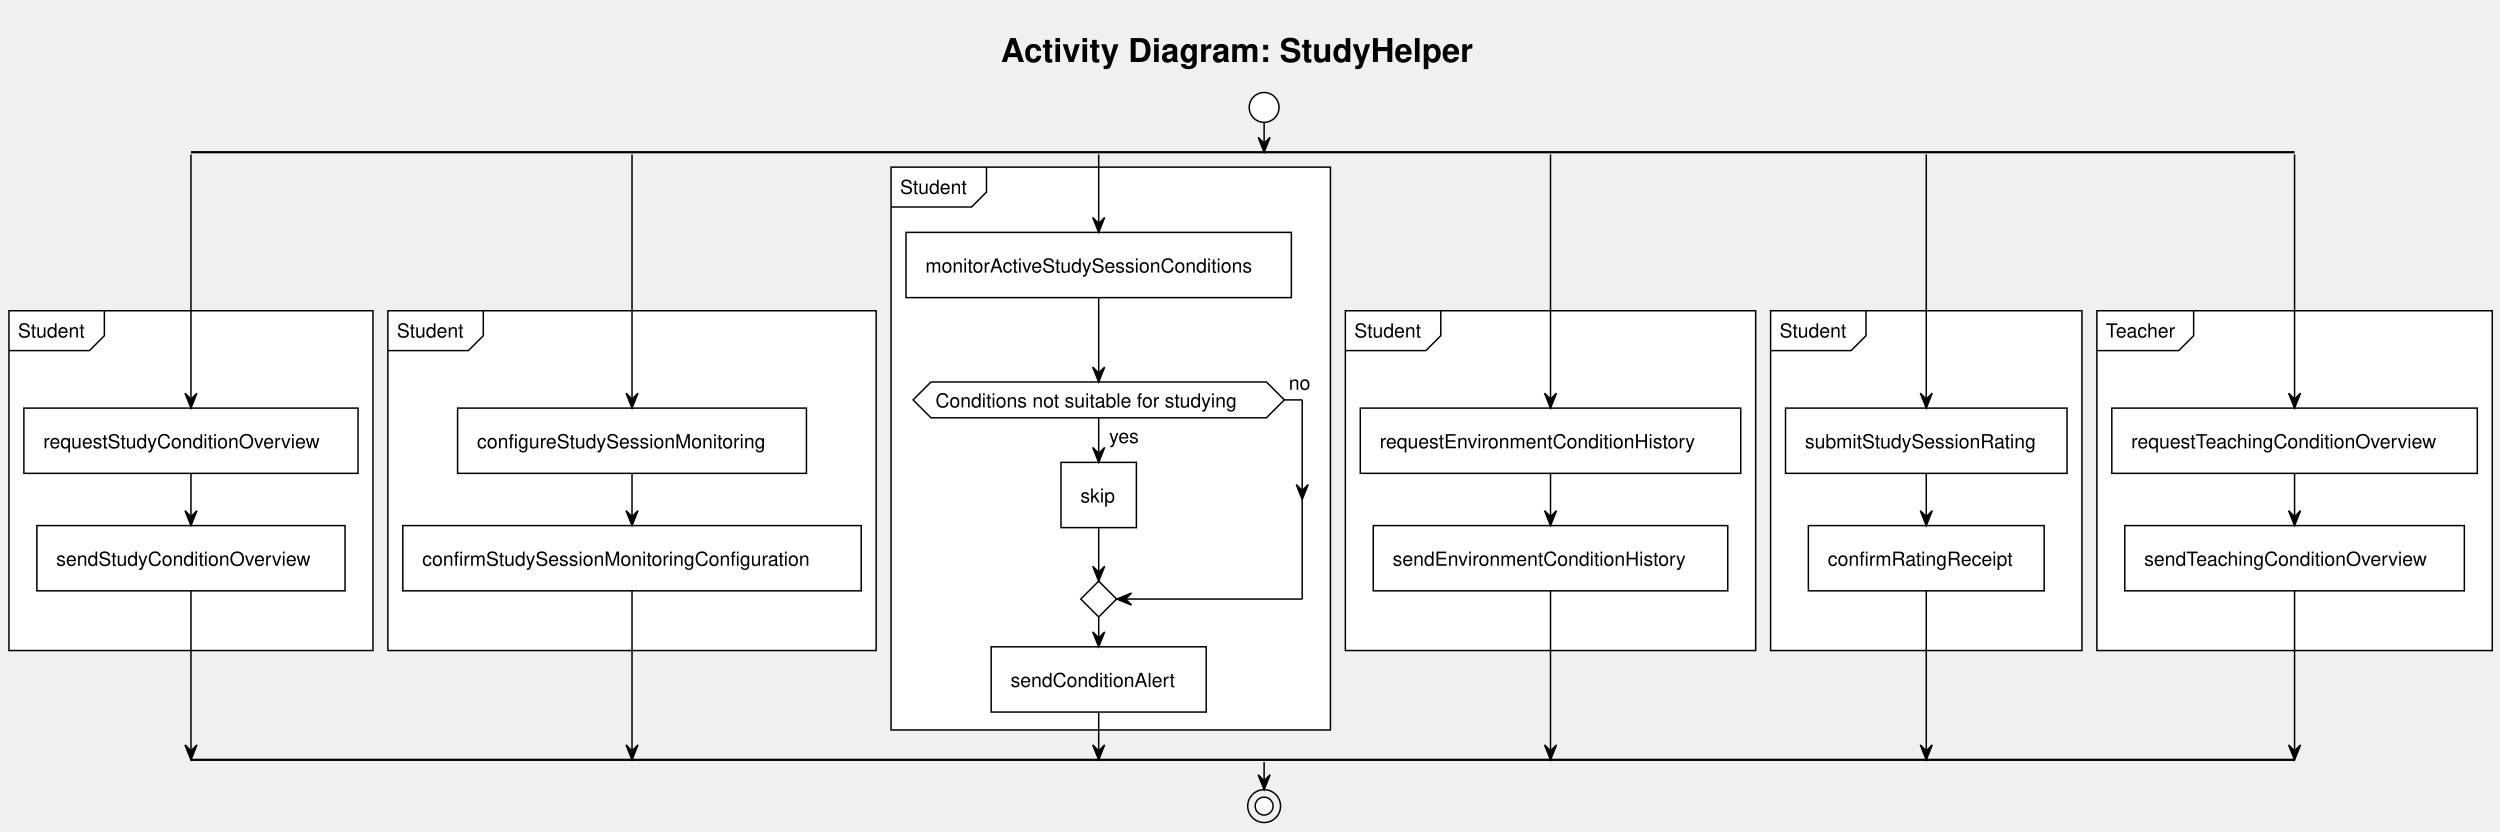
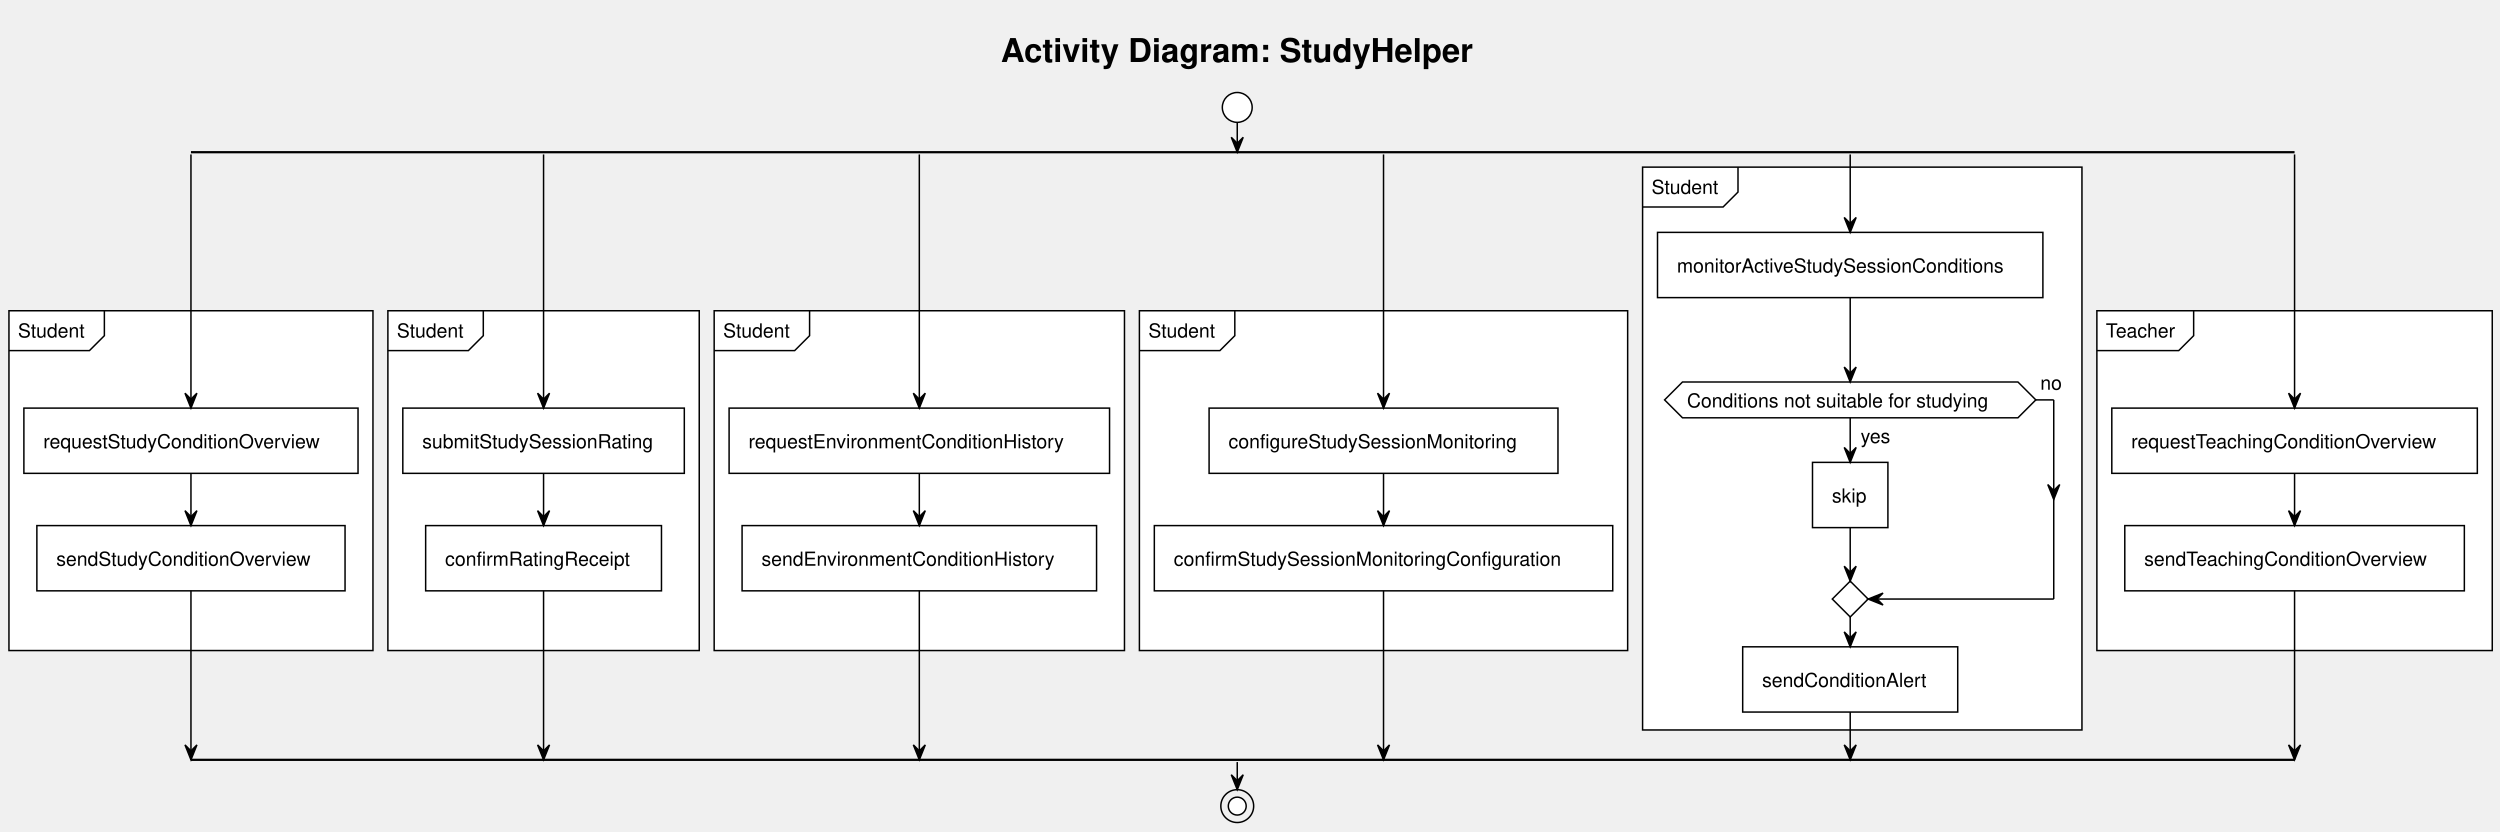
<svg xmlns="http://www.w3.org/2000/svg" contentStyleType="text/css" data-diagram-type="ACTIVITY" height="638.229px" preserveAspectRatio="none" style="width:1919px;height:638px;background:#FFFFFF;" version="1.1" viewBox="0 0 1919 638" width="1919.271px" zoomAndPan="magnify">
  <defs />
  <g>
    <g class="title" data-source-line="3">
      <text fill="#000000" font-family="'Helvetica, Arial, sans-serif'" font-size="25.208" font-weight="bold" lengthAdjust="spacing" textLength="379.992" x="768.252" y="47.573">Activity Diagram: StudyHelper</text>
    </g>
-     <ellipse cx="970.337" cy="82.459" fill="#FFFFFF" rx="11.458" ry="11.458" style="stroke:#000000;stroke-width:1.146;" />
+     <ellipse cx="949.712" cy="82.459" fill="#FFFFFF" rx="11.458" ry="11.458" style="stroke:#000000;stroke-width:1.146;" />
    <line style="stroke:#000000;stroke-width:1.719;" x1="146.579" x2="1761.31" y1="116.834" y2="116.834" />
    <rect fill="#FFFFFF" height="260.83" style="stroke:#000000;stroke-width:1.146;" width="279.408" x="6.875" y="238.528" />
    <path d="M80.114,238.528 L80.114,257.671 L68.656,269.129 L6.875,269.129" fill="none" style="stroke:#000000;stroke-width:1.146;" />
    <text fill="#000000" font-family="'Helvetica, Arial, sans-serif'" font-size="14.896" lengthAdjust="spacing" textLength="54.906" x="13.75" y="259.035">Student</text>
    <rect fill="#FFFFFF" height="50.08" style="stroke:#000000;stroke-width:1.146;" width="256.492" x="18.333" y="313.261" />
    <text fill="#000000" font-family="'Helvetica, Arial, sans-serif'" font-size="14.896" lengthAdjust="spacing" textLength="226.7" x="33.229" y="344.08">requestStudyConditionOverview</text>
    <rect fill="#FFFFFF" height="50.08" style="stroke:#000000;stroke-width:1.146;" width="236.561" x="28.299" y="403.445" />
    <text fill="#000000" font-family="'Helvetica, Arial, sans-serif'" font-size="14.896" lengthAdjust="spacing" textLength="206.769" x="43.194" y="434.264">sendStudyConditionOverview</text>
-     <rect fill="#FFFFFF" height="260.83" style="stroke:#000000;stroke-width:1.146;" width="374.786" x="297.742" y="238.528" />
+     <rect fill="#FFFFFF" height="260.83" style="stroke:#000000;stroke-width:1.146;" width="238.996" x="297.742" y="238.528" />
    <path d="M370.981,238.528 L370.981,257.671 L359.523,269.129 L297.742,269.129" fill="none" style="stroke:#000000;stroke-width:1.146;" />
    <text fill="#000000" font-family="'Helvetica, Arial, sans-serif'" font-size="14.896" lengthAdjust="spacing" textLength="54.906" x="304.617" y="259.035">Student</text>
-     <rect fill="#FFFFFF" height="50.08" style="stroke:#000000;stroke-width:1.146;" width="267.798" x="351.236" y="313.261" />
-     <text fill="#000000" font-family="'Helvetica, Arial, sans-serif'" font-size="14.896" lengthAdjust="spacing" textLength="238.006" x="366.132" y="344.08">configureStudySessionMonitoring</text>
-     <rect fill="#FFFFFF" height="50.08" style="stroke:#000000;stroke-width:1.146;" width="351.87" x="309.2" y="403.445" />
-     <text fill="#000000" font-family="'Helvetica, Arial, sans-serif'" font-size="14.896" lengthAdjust="spacing" textLength="322.078" x="324.096" y="434.264">confirmStudySessionMonitoringConfiguration</text>
-     <rect fill="#FFFFFF" height="432.031" style="stroke:#000000;stroke-width:1.146;" width="337.256" x="683.986" y="128.292" />
-     <path d="M757.226,128.292 L757.226,147.435 L745.767,158.893 L683.986,158.893" fill="none" style="stroke:#000000;stroke-width:1.146;" />
-     <text fill="#000000" font-family="'Helvetica, Arial, sans-serif'" font-size="14.896" lengthAdjust="spacing" textLength="54.906" x="690.861" y="148.799">Student</text>
-     <rect fill="#FFFFFF" height="50.08" style="stroke:#000000;stroke-width:1.146;" width="295.817" x="695.445" y="178.372" />
-     <text fill="#000000" font-family="'Helvetica, Arial, sans-serif'" font-size="14.896" lengthAdjust="spacing" textLength="266.025" x="710.34" y="209.191">monitorActiveStudySessionConditions</text>
-     <rect fill="#FFFFFF" height="50.08" style="stroke:#000000;stroke-width:1.146;" width="57.885" x="814.41" y="354.915" />
-     <text fill="#000000" font-family="'Helvetica, Arial, sans-serif'" font-size="14.896" lengthAdjust="spacing" textLength="28.094" x="829.306" y="385.735">skip</text>
-     <polygon fill="#FFFFFF" points="714.619,293.209,972.087,293.209,985.837,306.959,972.087,320.709,714.619,320.709,700.869,306.959,714.619,293.209" style="stroke:#000000;stroke-width:1.146;" />
-     <text fill="#000000" font-family="'Helvetica, Arial, sans-serif'" font-size="14.896" lengthAdjust="spacing" textLength="23.133" x="851.374" y="340.07">yes</text>
-     <text fill="#000000" font-family="'Helvetica, Arial, sans-serif'" font-size="14.896" lengthAdjust="spacing" textLength="250.593" x="718.056" y="312.738">Conditions not suitable for studying</text>
-     <text fill="#000000" font-family="'Helvetica, Arial, sans-serif'" font-size="14.896" lengthAdjust="spacing" textLength="18.218" x="989.274" y="299.157">no</text>
-     <polygon fill="#FFFFFF" points="843.353,446.077,857.103,459.827,843.353,473.577,829.603,459.827,843.353,446.077" style="stroke:#000000;stroke-width:1.146;" />
-     <rect fill="#FFFFFF" height="50.08" style="stroke:#000000;stroke-width:1.146;" width="165.061" x="760.822" y="496.493" />
-     <text fill="#000000" font-family="'Helvetica, Arial, sans-serif'" font-size="14.896" lengthAdjust="spacing" textLength="135.269" x="775.718" y="527.313">sendConditionAlert</text>
-     <rect fill="#FFFFFF" height="260.83" style="stroke:#000000;stroke-width:1.146;" width="314.95" x="1032.7" y="238.528" />
-     <path d="M1105.94,238.528 L1105.94,257.671 L1094.481,269.129 L1032.7,269.129" fill="none" style="stroke:#000000;stroke-width:1.146;" />
-     <text fill="#000000" font-family="'Helvetica, Arial, sans-serif'" font-size="14.896" lengthAdjust="spacing" textLength="54.906" x="1039.575" y="259.035">Student</text>
-     <rect fill="#FFFFFF" height="50.08" style="stroke:#000000;stroke-width:1.146;" width="292.033" x="1044.159" y="313.261" />
-     <text fill="#000000" font-family="'Helvetica, Arial, sans-serif'" font-size="14.896" lengthAdjust="spacing" textLength="262.241" x="1059.054" y="344.08">requestEnvironmentConditionHistory</text>
-     <rect fill="#FFFFFF" height="50.08" style="stroke:#000000;stroke-width:1.146;" width="272.102" x="1054.124" y="403.445" />
-     <text fill="#000000" font-family="'Helvetica, Arial, sans-serif'" font-size="14.896" lengthAdjust="spacing" textLength="242.311" x="1069.02" y="434.264">sendEnvironmentConditionHistory</text>
-     <rect fill="#FFFFFF" height="260.83" style="stroke:#000000;stroke-width:1.146;" width="238.996" x="1359.108" y="238.528" />
-     <path d="M1432.348,238.528 L1432.348,257.671 L1420.889,269.129 L1359.108,269.129" fill="none" style="stroke:#000000;stroke-width:1.146;" />
-     <text fill="#000000" font-family="'Helvetica, Arial, sans-serif'" font-size="14.896" lengthAdjust="spacing" textLength="54.906" x="1365.983" y="259.035">Student</text>
-     <rect fill="#FFFFFF" height="50.08" style="stroke:#000000;stroke-width:1.146;" width="216.079" x="1370.567" y="313.261" />
-     <text fill="#000000" font-family="'Helvetica, Arial, sans-serif'" font-size="14.896" lengthAdjust="spacing" textLength="186.287" x="1385.463" y="344.08">submitStudySessionRating</text>
-     <rect fill="#FFFFFF" height="50.08" style="stroke:#000000;stroke-width:1.146;" width="181.014" x="1388.099" y="403.445" />
-     <text fill="#000000" font-family="'Helvetica, Arial, sans-serif'" font-size="14.896" lengthAdjust="spacing" textLength="151.223" x="1402.995" y="434.264">confirmRatingReceipt</text>
+     <rect fill="#FFFFFF" height="50.08" style="stroke:#000000;stroke-width:1.146;" width="216.079" x="309.2" y="313.261" />
+     <text fill="#000000" font-family="'Helvetica, Arial, sans-serif'" font-size="14.896" lengthAdjust="spacing" textLength="186.287" x="324.096" y="344.08">submitStudySessionRating</text>
+     <rect fill="#FFFFFF" height="50.08" style="stroke:#000000;stroke-width:1.146;" width="181.014" x="326.732" y="403.445" />
+     <text fill="#000000" font-family="'Helvetica, Arial, sans-serif'" font-size="14.896" lengthAdjust="spacing" textLength="151.223" x="341.628" y="434.264">confirmRatingReceipt</text>
+     <rect fill="#FFFFFF" height="260.83" style="stroke:#000000;stroke-width:1.146;" width="314.95" x="548.196" y="238.528" />
+     <path d="M621.435,238.528 L621.435,257.671 L609.977,269.129 L548.196,269.129" fill="none" style="stroke:#000000;stroke-width:1.146;" />
+     <text fill="#000000" font-family="'Helvetica, Arial, sans-serif'" font-size="14.896" lengthAdjust="spacing" textLength="54.906" x="555.071" y="259.035">Student</text>
+     <rect fill="#FFFFFF" height="50.08" style="stroke:#000000;stroke-width:1.146;" width="292.033" x="559.654" y="313.261" />
+     <text fill="#000000" font-family="'Helvetica, Arial, sans-serif'" font-size="14.896" lengthAdjust="spacing" textLength="262.241" x="574.55" y="344.08">requestEnvironmentConditionHistory</text>
+     <rect fill="#FFFFFF" height="50.08" style="stroke:#000000;stroke-width:1.146;" width="272.102" x="569.619" y="403.445" />
+     <text fill="#000000" font-family="'Helvetica, Arial, sans-serif'" font-size="14.896" lengthAdjust="spacing" textLength="242.311" x="584.515" y="434.264">sendEnvironmentConditionHistory</text>
+     <rect fill="#FFFFFF" height="260.83" style="stroke:#000000;stroke-width:1.146;" width="374.786" x="874.604" y="238.528" />
+     <path d="M947.843,238.528 L947.843,257.671 L936.385,269.129 L874.604,269.129" fill="none" style="stroke:#000000;stroke-width:1.146;" />
+     <text fill="#000000" font-family="'Helvetica, Arial, sans-serif'" font-size="14.896" lengthAdjust="spacing" textLength="54.906" x="881.479" y="259.035">Student</text>
+     <rect fill="#FFFFFF" height="50.08" style="stroke:#000000;stroke-width:1.146;" width="267.798" x="928.098" y="313.261" />
+     <text fill="#000000" font-family="'Helvetica, Arial, sans-serif'" font-size="14.896" lengthAdjust="spacing" textLength="238.006" x="942.994" y="344.08">configureStudySessionMonitoring</text>
+     <rect fill="#FFFFFF" height="50.08" style="stroke:#000000;stroke-width:1.146;" width="351.87" x="886.062" y="403.445" />
+     <text fill="#000000" font-family="'Helvetica, Arial, sans-serif'" font-size="14.896" lengthAdjust="spacing" textLength="322.078" x="900.958" y="434.264">confirmStudySessionMonitoringConfiguration</text>
+     <rect fill="#FFFFFF" height="432.031" style="stroke:#000000;stroke-width:1.146;" width="337.256" x="1260.849" y="128.292" />
+     <path d="M1334.088,128.292 L1334.088,147.435 L1322.63,158.893 L1260.849,158.893" fill="none" style="stroke:#000000;stroke-width:1.146;" />
+     <text fill="#000000" font-family="'Helvetica, Arial, sans-serif'" font-size="14.896" lengthAdjust="spacing" textLength="54.906" x="1267.724" y="148.799">Student</text>
+     <rect fill="#FFFFFF" height="50.08" style="stroke:#000000;stroke-width:1.146;" width="295.817" x="1272.307" y="178.372" />
+     <text fill="#000000" font-family="'Helvetica, Arial, sans-serif'" font-size="14.896" lengthAdjust="spacing" textLength="266.025" x="1287.203" y="209.191">monitorActiveStudySessionConditions</text>
+     <rect fill="#FFFFFF" height="50.08" style="stroke:#000000;stroke-width:1.146;" width="57.885" x="1391.273" y="354.915" />
+     <text fill="#000000" font-family="'Helvetica, Arial, sans-serif'" font-size="14.896" lengthAdjust="spacing" textLength="28.094" x="1406.168" y="385.735">skip</text>
+     <polygon fill="#FFFFFF" points="1291.481,293.209,1548.949,293.209,1562.699,306.959,1548.949,320.709,1291.481,320.709,1277.731,306.959,1291.481,293.209" style="stroke:#000000;stroke-width:1.146;" />
+     <text fill="#000000" font-family="'Helvetica, Arial, sans-serif'" font-size="14.896" lengthAdjust="spacing" textLength="23.133" x="1428.236" y="340.07">yes</text>
+     <text fill="#000000" font-family="'Helvetica, Arial, sans-serif'" font-size="14.896" lengthAdjust="spacing" textLength="250.593" x="1294.919" y="312.738">Conditions not suitable for studying</text>
+     <text fill="#000000" font-family="'Helvetica, Arial, sans-serif'" font-size="14.896" lengthAdjust="spacing" textLength="18.218" x="1566.137" y="299.157">no</text>
+     <polygon fill="#FFFFFF" points="1420.215,446.077,1433.965,459.827,1420.215,473.577,1406.465,459.827,1420.215,446.077" style="stroke:#000000;stroke-width:1.146;" />
+     <rect fill="#FFFFFF" height="50.08" style="stroke:#000000;stroke-width:1.146;" width="165.061" x="1337.685" y="496.493" />
+     <text fill="#000000" font-family="'Helvetica, Arial, sans-serif'" font-size="14.896" lengthAdjust="spacing" textLength="135.269" x="1352.581" y="527.313">sendConditionAlert</text>
    <rect fill="#FFFFFF" height="260.83" style="stroke:#000000;stroke-width:1.146;" width="303.495" x="1609.562" y="238.528" />
    <path d="M1683.845,238.528 L1683.845,257.671 L1672.386,269.129 L1609.562,269.129" fill="none" style="stroke:#000000;stroke-width:1.146;" />
    <text fill="#000000" font-family="'Helvetica, Arial, sans-serif'" font-size="14.896" lengthAdjust="spacing" textLength="55.949" x="1616.438" y="259.035">Teacher</text>
    <rect fill="#FFFFFF" height="50.08" style="stroke:#000000;stroke-width:1.146;" width="280.578" x="1621.021" y="313.261" />
    <text fill="#000000" font-family="'Helvetica, Arial, sans-serif'" font-size="14.896" lengthAdjust="spacing" textLength="250.786" x="1635.917" y="344.08">requestTeachingConditionOverview</text>
    <rect fill="#FFFFFF" height="50.08" style="stroke:#000000;stroke-width:1.146;" width="260.647" x="1630.986" y="403.445" />
    <text fill="#000000" font-family="'Helvetica, Arial, sans-serif'" font-size="14.896" lengthAdjust="spacing" textLength="230.856" x="1645.882" y="434.264">sendTeachingConditionOverview</text>
    <line style="stroke:#000000;stroke-width:1.719;" x1="146.579" x2="1761.31" y1="583.24" y2="583.24" />
-     <ellipse cx="970.337" cy="618.76" fill="none" rx="12.604" ry="12.604" style="stroke:#000000;stroke-width:1.146;" />
-     <ellipse cx="970.337" cy="618.76" fill="#FFFFFF" rx="6.875" ry="6.875" style="stroke:#000000;stroke-width:1.146;" />
+     <ellipse cx="949.712" cy="618.76" fill="none" rx="12.604" ry="12.604" style="stroke:#000000;stroke-width:1.146;" />
+     <ellipse cx="949.712" cy="618.76" fill="#FFFFFF" rx="6.875" ry="6.875" style="stroke:#000000;stroke-width:1.146;" />
    <line style="stroke:#000000;stroke-width:1.146;" x1="146.579" x2="146.579" y1="118.553" y2="313.261" />
    <polygon fill="#000000" points="141.996,301.802,146.579,313.261,151.162,301.802,146.579,306.386" style="stroke:#000000;stroke-width:1.146;" />
    <line style="stroke:#000000;stroke-width:1.146;" x1="146.579" x2="146.579" y1="363.341" y2="403.445" />
    <polygon fill="#000000" points="141.996,391.986,146.579,403.445,151.162,391.986,146.579,396.57" style="stroke:#000000;stroke-width:1.146;" />
    <line style="stroke:#000000;stroke-width:1.146;" x1="146.579" x2="146.579" y1="453.524" y2="583.24" />
    <polygon fill="#000000" points="141.996,571.781,146.579,583.24,151.162,571.781,146.579,576.365" style="stroke:#000000;stroke-width:1.146;" />
-     <line style="stroke:#000000;stroke-width:1.146;" x1="485.135" x2="485.135" y1="118.553" y2="313.261" />
-     <polygon fill="#000000" points="480.551,301.802,485.135,313.261,489.718,301.802,485.135,306.386" style="stroke:#000000;stroke-width:1.146;" />
-     <line style="stroke:#000000;stroke-width:1.146;" x1="485.135" x2="485.135" y1="363.341" y2="403.445" />
-     <polygon fill="#000000" points="480.551,391.986,485.135,403.445,489.718,391.986,485.135,396.57" style="stroke:#000000;stroke-width:1.146;" />
-     <line style="stroke:#000000;stroke-width:1.146;" x1="485.135" x2="485.135" y1="453.524" y2="583.24" />
-     <polygon fill="#000000" points="480.551,571.781,485.135,583.24,489.718,571.781,485.135,576.365" style="stroke:#000000;stroke-width:1.146;" />
-     <line style="stroke:#000000;stroke-width:1.146;" x1="843.353" x2="843.353" y1="228.452" y2="293.209" />
-     <polygon fill="#000000" points="838.769,281.75,843.353,293.209,847.936,281.75,843.353,286.334" style="stroke:#000000;stroke-width:1.146;" />
-     <line style="stroke:#000000;stroke-width:1.146;" x1="843.353" x2="843.353" y1="320.709" y2="354.915" />
-     <polygon fill="#000000" points="838.769,343.457,843.353,354.915,847.936,343.457,843.353,348.04" style="stroke:#000000;stroke-width:1.146;" />
-     <line style="stroke:#000000;stroke-width:1.146;" x1="985.837" x2="999.587" y1="306.959" y2="306.959" />
-     <polygon fill="#000000" points="995.004,371.934,999.587,383.393,1004.17,371.934,999.587,376.518" style="stroke:#000000;stroke-width:1.146;" />
-     <line style="stroke:#000000;stroke-width:1.146;" x1="999.587" x2="999.587" y1="306.959" y2="459.827" />
-     <line style="stroke:#000000;stroke-width:1.146;" x1="999.587" x2="857.103" y1="459.827" y2="459.827" />
-     <polygon fill="#000000" points="868.561,455.243,857.103,459.827,868.561,464.41,863.978,459.827" style="stroke:#000000;stroke-width:1.146;" />
-     <line style="stroke:#000000;stroke-width:1.146;" x1="843.353" x2="843.353" y1="404.995" y2="446.077" />
-     <polygon fill="#000000" points="838.769,434.618,843.353,446.077,847.936,434.618,843.353,439.202" style="stroke:#000000;stroke-width:1.146;" />
-     <line style="stroke:#000000;stroke-width:1.146;" x1="843.353" x2="843.353" y1="473.577" y2="496.493" />
-     <polygon fill="#000000" points="838.769,485.035,843.353,496.493,847.936,485.035,843.353,489.618" style="stroke:#000000;stroke-width:1.146;" />
-     <line style="stroke:#000000;stroke-width:1.146;" x1="843.353" x2="843.353" y1="546.573" y2="583.24" />
-     <polygon fill="#000000" points="838.769,571.781,843.353,583.24,847.936,571.781,843.353,576.365" style="stroke:#000000;stroke-width:1.146;" />
-     <line style="stroke:#000000;stroke-width:1.146;" x1="1190.175" x2="1190.175" y1="118.553" y2="313.261" />
-     <polygon fill="#000000" points="1185.592,301.802,1190.175,313.261,1194.758,301.802,1190.175,306.386" style="stroke:#000000;stroke-width:1.146;" />
-     <line style="stroke:#000000;stroke-width:1.146;" x1="1190.175" x2="1190.175" y1="363.341" y2="403.445" />
-     <polygon fill="#000000" points="1185.592,391.986,1190.175,403.445,1194.758,391.986,1190.175,396.57" style="stroke:#000000;stroke-width:1.146;" />
-     <line style="stroke:#000000;stroke-width:1.146;" x1="1190.175" x2="1190.175" y1="453.524" y2="583.24" />
-     <polygon fill="#000000" points="1185.592,571.781,1190.175,583.24,1194.758,571.781,1190.175,576.365" style="stroke:#000000;stroke-width:1.146;" />
-     <line style="stroke:#000000;stroke-width:1.146;" x1="1478.606" x2="1478.606" y1="118.553" y2="313.261" />
-     <polygon fill="#000000" points="1474.023,301.802,1478.606,313.261,1483.19,301.802,1478.606,306.386" style="stroke:#000000;stroke-width:1.146;" />
-     <line style="stroke:#000000;stroke-width:1.146;" x1="1478.606" x2="1478.606" y1="363.341" y2="403.445" />
-     <polygon fill="#000000" points="1474.023,391.986,1478.606,403.445,1483.19,391.986,1478.606,396.57" style="stroke:#000000;stroke-width:1.146;" />
-     <line style="stroke:#000000;stroke-width:1.146;" x1="1478.606" x2="1478.606" y1="453.524" y2="583.24" />
-     <polygon fill="#000000" points="1474.023,571.781,1478.606,583.24,1483.19,571.781,1478.606,576.365" style="stroke:#000000;stroke-width:1.146;" />
+     <line style="stroke:#000000;stroke-width:1.146;" x1="417.24" x2="417.24" y1="118.553" y2="313.261" />
+     <polygon fill="#000000" points="412.656,301.802,417.24,313.261,421.823,301.802,417.24,306.386" style="stroke:#000000;stroke-width:1.146;" />
+     <line style="stroke:#000000;stroke-width:1.146;" x1="417.24" x2="417.24" y1="363.341" y2="403.445" />
+     <polygon fill="#000000" points="412.656,391.986,417.24,403.445,421.823,391.986,417.24,396.57" style="stroke:#000000;stroke-width:1.146;" />
+     <line style="stroke:#000000;stroke-width:1.146;" x1="417.24" x2="417.24" y1="453.524" y2="583.24" />
+     <polygon fill="#000000" points="412.656,571.781,417.24,583.24,421.823,571.781,417.24,576.365" style="stroke:#000000;stroke-width:1.146;" />
+     <line style="stroke:#000000;stroke-width:1.146;" x1="705.671" x2="705.671" y1="118.553" y2="313.261" />
+     <polygon fill="#000000" points="701.087,301.802,705.671,313.261,710.254,301.802,705.671,306.386" style="stroke:#000000;stroke-width:1.146;" />
+     <line style="stroke:#000000;stroke-width:1.146;" x1="705.671" x2="705.671" y1="363.341" y2="403.445" />
+     <polygon fill="#000000" points="701.087,391.986,705.671,403.445,710.254,391.986,705.671,396.57" style="stroke:#000000;stroke-width:1.146;" />
+     <line style="stroke:#000000;stroke-width:1.146;" x1="705.671" x2="705.671" y1="453.524" y2="583.24" />
+     <polygon fill="#000000" points="701.087,571.781,705.671,583.24,710.254,571.781,705.671,576.365" style="stroke:#000000;stroke-width:1.146;" />
+     <line style="stroke:#000000;stroke-width:1.146;" x1="1061.997" x2="1061.997" y1="118.553" y2="313.261" />
+     <polygon fill="#000000" points="1057.414,301.802,1061.997,313.261,1066.58,301.802,1061.997,306.386" style="stroke:#000000;stroke-width:1.146;" />
+     <line style="stroke:#000000;stroke-width:1.146;" x1="1061.997" x2="1061.997" y1="363.341" y2="403.445" />
+     <polygon fill="#000000" points="1057.414,391.986,1061.997,403.445,1066.58,391.986,1061.997,396.57" style="stroke:#000000;stroke-width:1.146;" />
+     <line style="stroke:#000000;stroke-width:1.146;" x1="1061.997" x2="1061.997" y1="453.524" y2="583.24" />
+     <polygon fill="#000000" points="1057.414,571.781,1061.997,583.24,1066.58,571.781,1061.997,576.365" style="stroke:#000000;stroke-width:1.146;" />
+     <line style="stroke:#000000;stroke-width:1.146;" x1="1420.215" x2="1420.215" y1="228.452" y2="293.209" />
+     <polygon fill="#000000" points="1415.632,281.75,1420.215,293.209,1424.798,281.75,1420.215,286.334" style="stroke:#000000;stroke-width:1.146;" />
+     <line style="stroke:#000000;stroke-width:1.146;" x1="1420.215" x2="1420.215" y1="320.709" y2="354.915" />
+     <polygon fill="#000000" points="1415.632,343.457,1420.215,354.915,1424.798,343.457,1420.215,348.04" style="stroke:#000000;stroke-width:1.146;" />
+     <line style="stroke:#000000;stroke-width:1.146;" x1="1562.699" x2="1576.449" y1="306.959" y2="306.959" />
+     <polygon fill="#000000" points="1571.866,371.934,1576.449,383.393,1581.032,371.934,1576.449,376.518" style="stroke:#000000;stroke-width:1.146;" />
+     <line style="stroke:#000000;stroke-width:1.146;" x1="1576.449" x2="1576.449" y1="306.959" y2="459.827" />
+     <line style="stroke:#000000;stroke-width:1.146;" x1="1576.449" x2="1433.965" y1="459.827" y2="459.827" />
+     <polygon fill="#000000" points="1445.423,455.243,1433.965,459.827,1445.423,464.41,1440.84,459.827" style="stroke:#000000;stroke-width:1.146;" />
+     <line style="stroke:#000000;stroke-width:1.146;" x1="1420.215" x2="1420.215" y1="404.995" y2="446.077" />
+     <polygon fill="#000000" points="1415.632,434.618,1420.215,446.077,1424.798,434.618,1420.215,439.202" style="stroke:#000000;stroke-width:1.146;" />
+     <line style="stroke:#000000;stroke-width:1.146;" x1="1420.215" x2="1420.215" y1="473.577" y2="496.493" />
+     <polygon fill="#000000" points="1415.632,485.035,1420.215,496.493,1424.798,485.035,1420.215,489.618" style="stroke:#000000;stroke-width:1.146;" />
+     <line style="stroke:#000000;stroke-width:1.146;" x1="1420.215" x2="1420.215" y1="546.573" y2="583.24" />
+     <polygon fill="#000000" points="1415.632,571.781,1420.215,583.24,1424.798,571.781,1420.215,576.365" style="stroke:#000000;stroke-width:1.146;" />
    <line style="stroke:#000000;stroke-width:1.146;" x1="1761.31" x2="1761.31" y1="118.553" y2="313.261" />
    <polygon fill="#000000" points="1756.727,301.802,1761.31,313.261,1765.893,301.802,1761.31,306.386" style="stroke:#000000;stroke-width:1.146;" />
    <line style="stroke:#000000;stroke-width:1.146;" x1="1761.31" x2="1761.31" y1="363.341" y2="403.445" />
    <polygon fill="#000000" points="1756.727,391.986,1761.31,403.445,1765.893,391.986,1761.31,396.57" style="stroke:#000000;stroke-width:1.146;" />
    <line style="stroke:#000000;stroke-width:1.146;" x1="1761.31" x2="1761.31" y1="453.524" y2="583.24" />
    <polygon fill="#000000" points="1756.727,571.781,1761.31,583.24,1765.893,571.781,1761.31,576.365" style="stroke:#000000;stroke-width:1.146;" />
-     <line style="stroke:#000000;stroke-width:1.146;" x1="843.353" x2="843.353" y1="118.553" y2="178.372" />
-     <polygon fill="#000000" points="838.769,166.914,843.353,178.372,847.936,166.914,843.353,171.497" style="stroke:#000000;stroke-width:1.146;" />
-     <line style="stroke:#000000;stroke-width:1.146;" x1="970.337" x2="970.337" y1="93.917" y2="116.834" />
-     <polygon fill="#000000" points="965.753,105.376,970.337,116.834,974.92,105.376,970.337,109.959" style="stroke:#000000;stroke-width:1.146;" />
-     <line style="stroke:#000000;stroke-width:1.146;" x1="970.337" x2="970.337" y1="584.958" y2="606.156" />
-     <polygon fill="#000000" points="965.753,594.698,970.337,606.156,974.92,594.698,970.337,599.281" style="stroke:#000000;stroke-width:1.146;" />
+     <line style="stroke:#000000;stroke-width:1.146;" x1="1420.215" x2="1420.215" y1="118.553" y2="178.372" />
+     <polygon fill="#000000" points="1415.632,166.914,1420.215,178.372,1424.798,166.914,1420.215,171.497" style="stroke:#000000;stroke-width:1.146;" />
+     <line style="stroke:#000000;stroke-width:1.146;" x1="949.712" x2="949.712" y1="93.917" y2="116.834" />
+     <polygon fill="#000000" points="945.128,105.376,949.712,116.834,954.295,105.376,949.712,109.959" style="stroke:#000000;stroke-width:1.146;" />
+     <line style="stroke:#000000;stroke-width:1.146;" x1="949.712" x2="949.712" y1="584.958" y2="606.156" />
+     <polygon fill="#000000" points="945.128,594.698,949.712,606.156,954.295,594.698,949.712,599.281" style="stroke:#000000;stroke-width:1.146;" />
  </g>
</svg>
